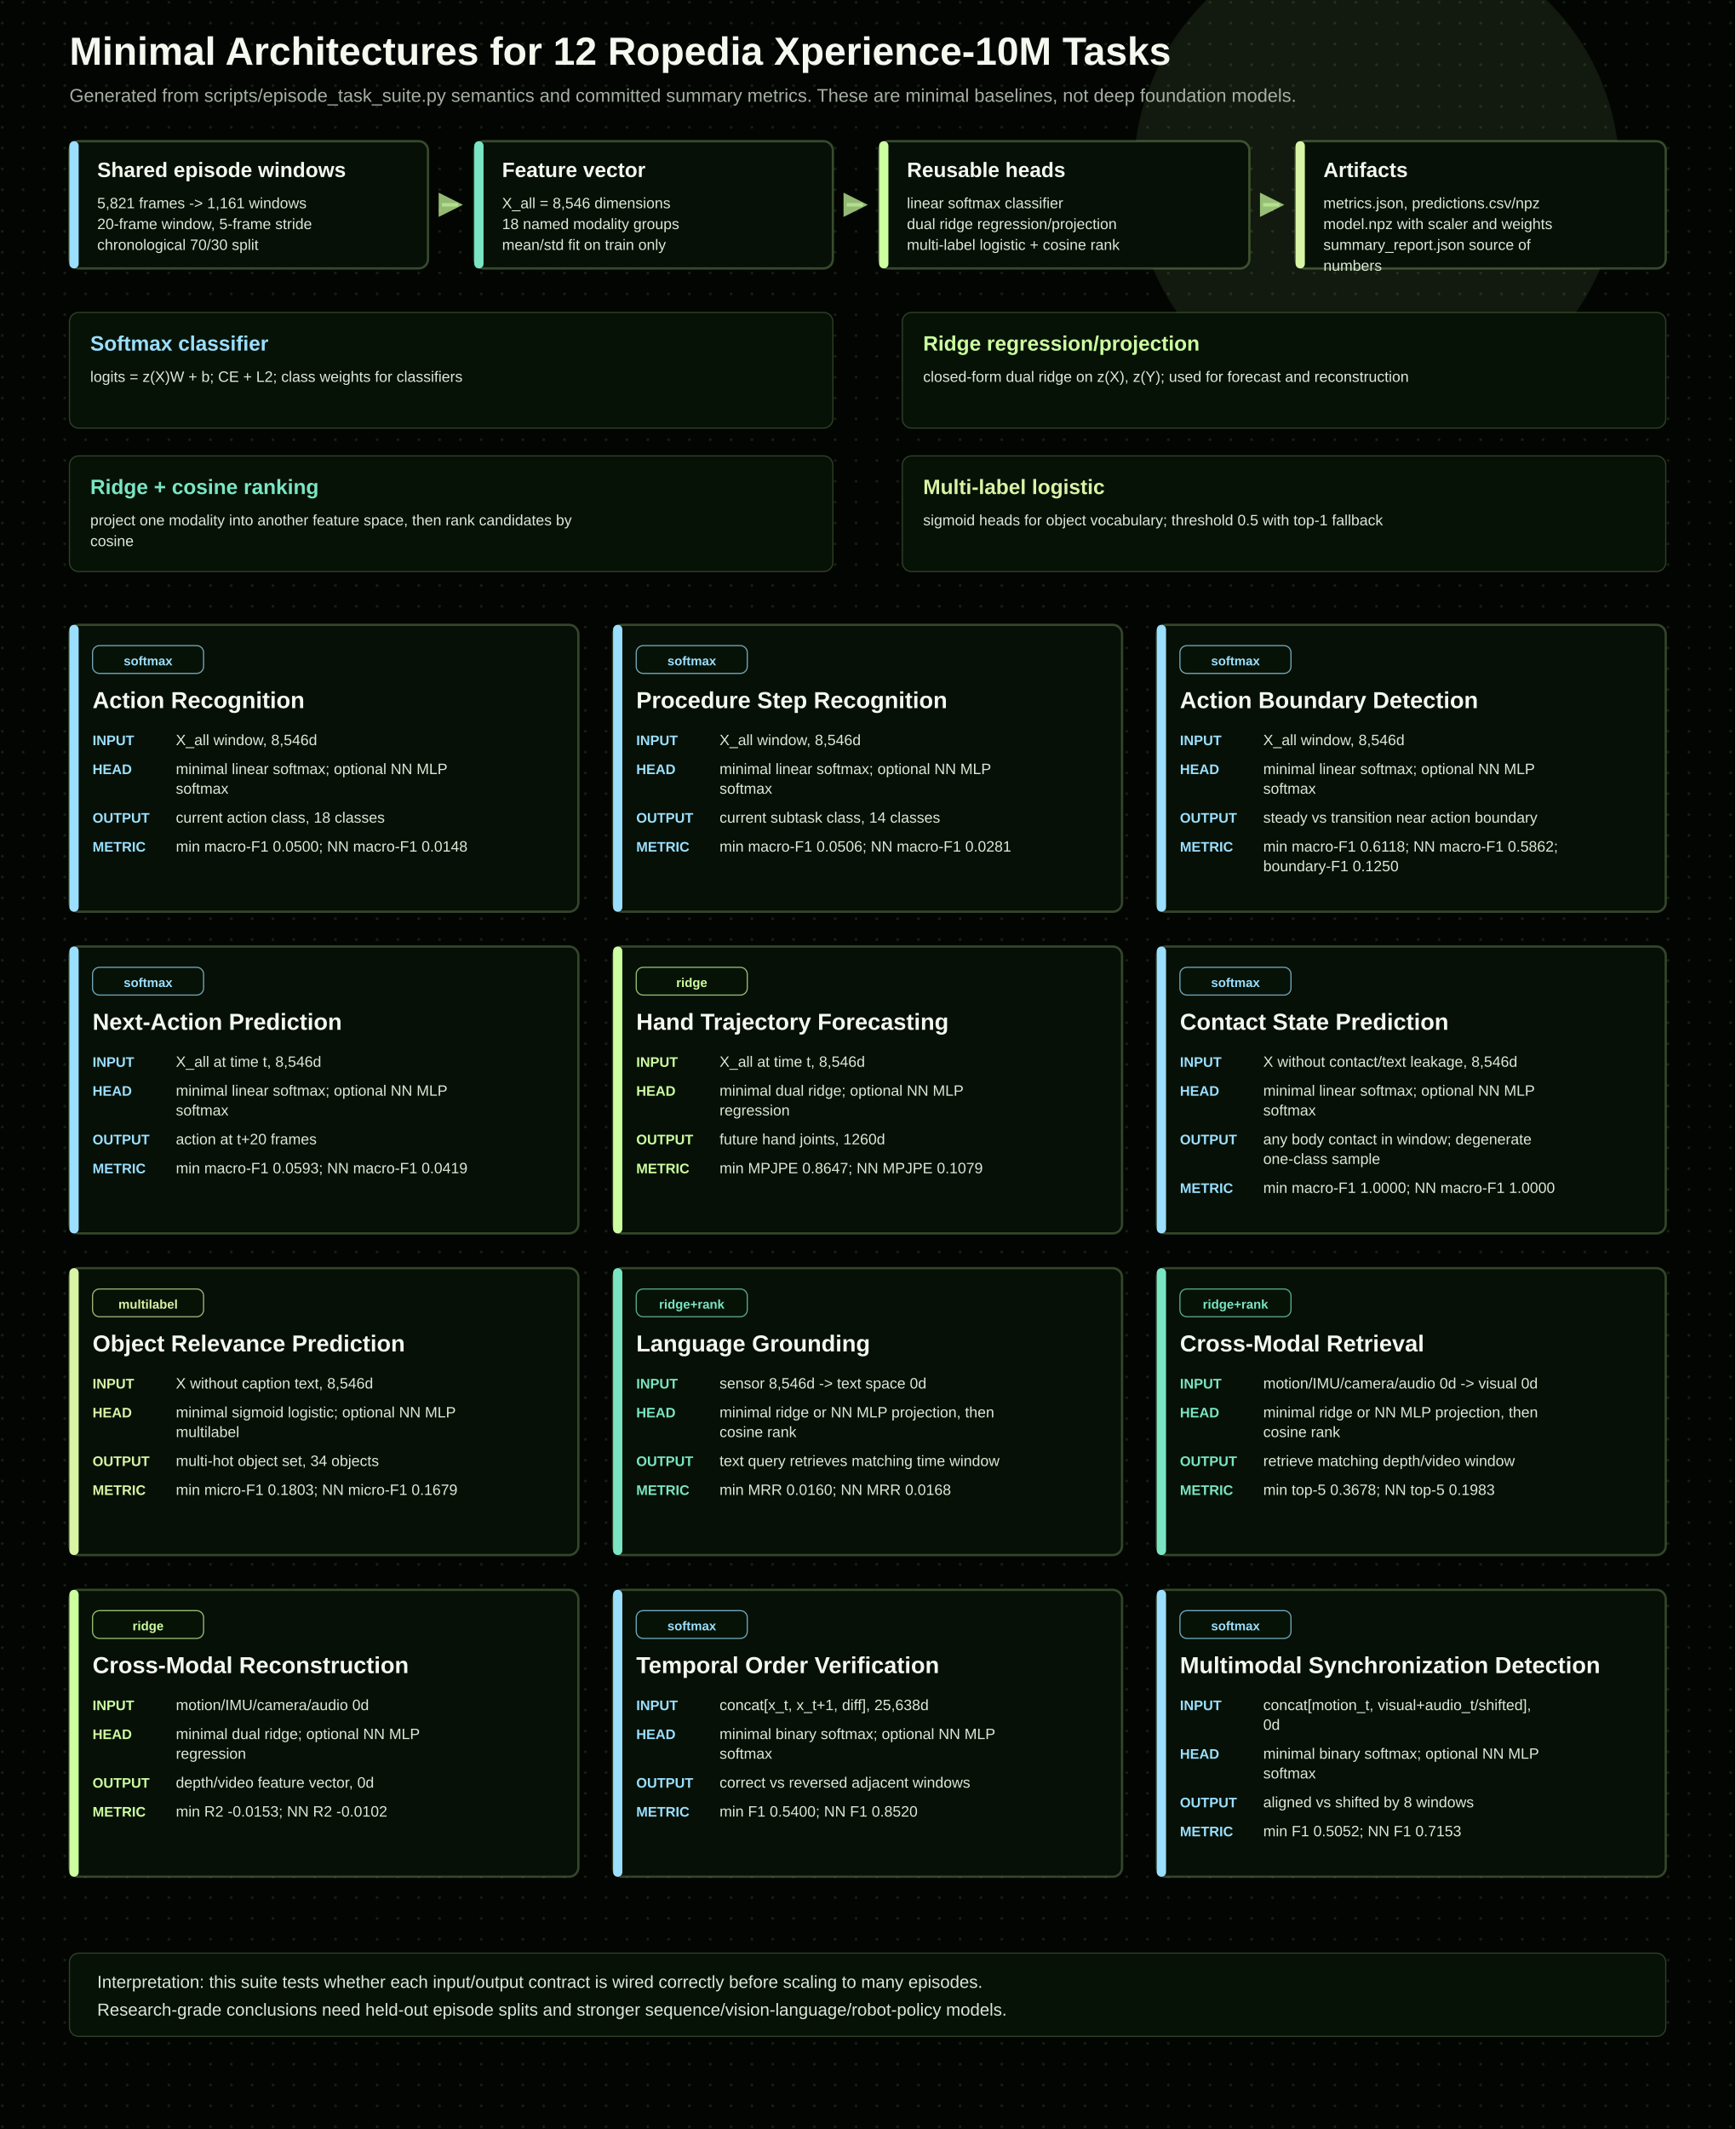
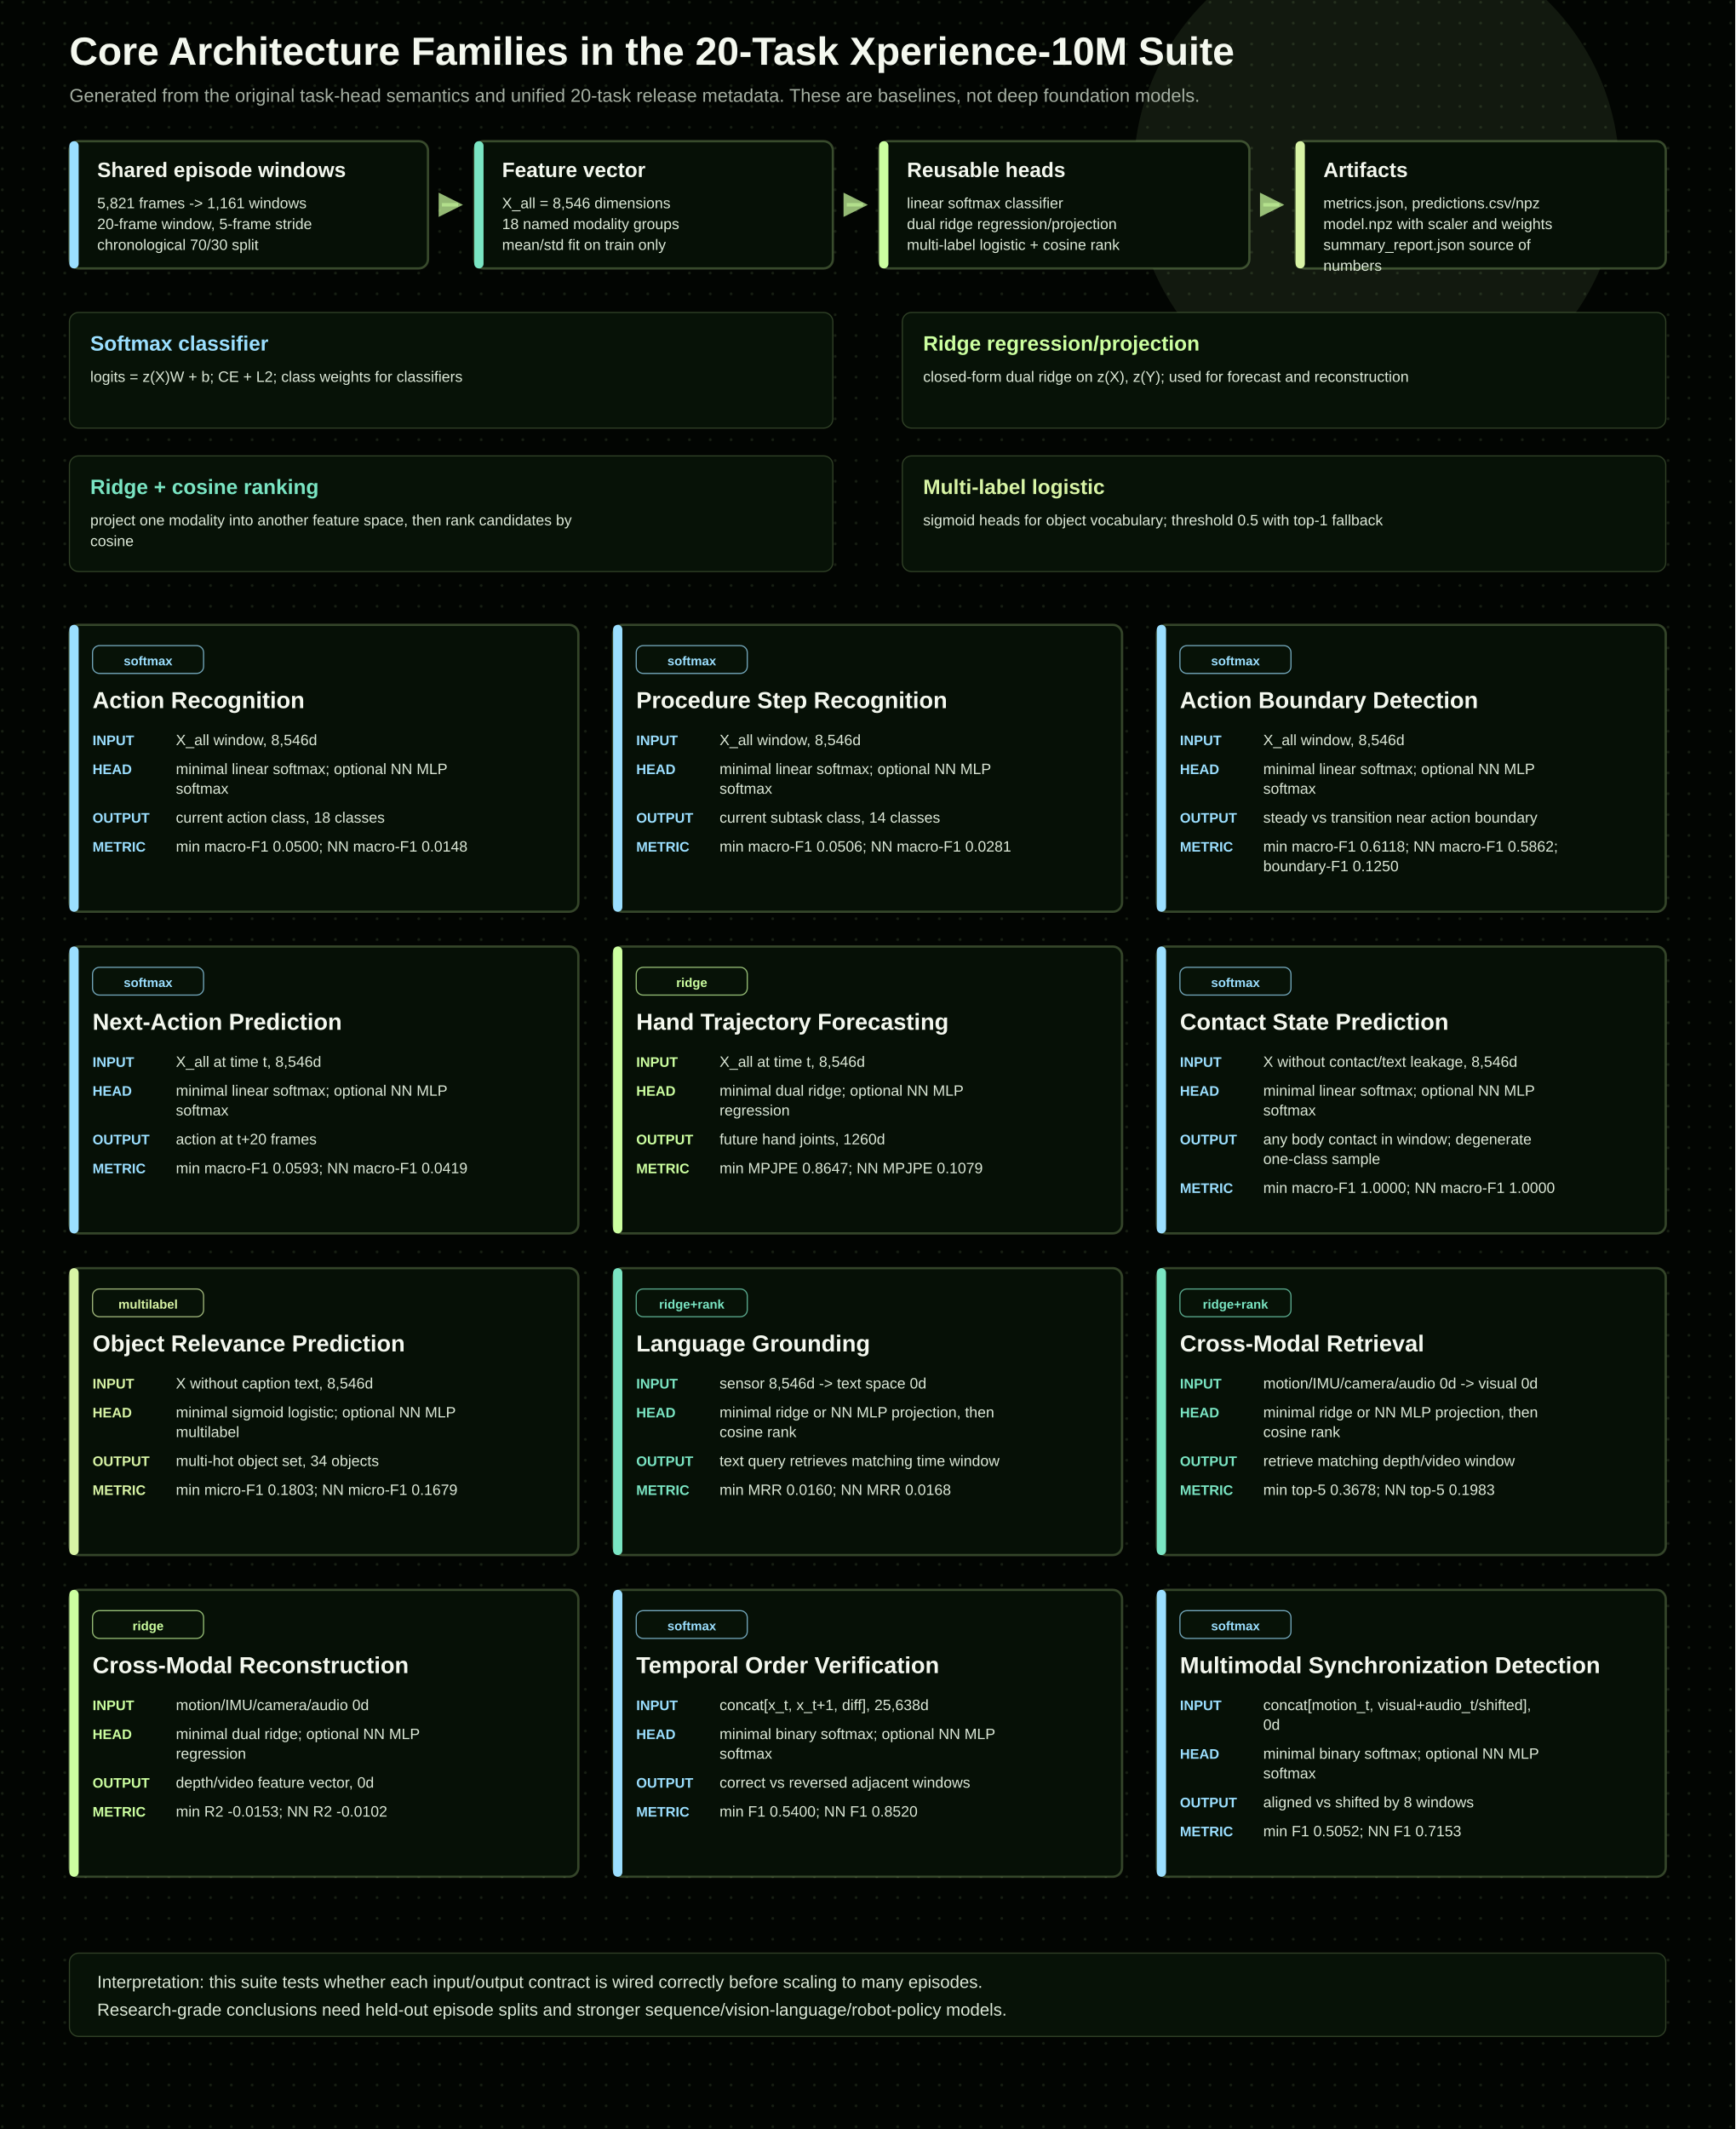
<svg xmlns="http://www.w3.org/2000/svg" width="1500" height="1840" viewBox="0 0 1500 1840">
  <defs>
    <pattern id="dotgrid2" width="18" height="18" patternUnits="userSpaceOnUse">
      <circle cx="2" cy="2" r="1.2" fill="#ccffa0" opacity="0.18" />
    </pattern>
    <marker id="arrow2" viewBox="0 0 10 10" refX="8" refY="5" markerWidth="7" markerHeight="7" orient="auto-start-reverse">
      <path d="M 0 0 L 10 5 L 0 10 z" fill="#ccffa0" fill-opacity="0.72" />
    </marker>
  </defs>
  <rect width="100%" height="100%" fill="#020502" />
  <rect width="100%" height="100%" fill="url(#dotgrid2)" opacity="0.58" />
  <circle cx="1190" cy="150" r="210" fill="#ccffa0" opacity="0.08" />
-   <text x="60" y="56" font-family="Inter Tight, Arial, sans-serif" font-size="34" font-weight="800" fill="#f4f8ef">Minimal Architectures for 12 Ropedia Xperience-10M Tasks</text>
-   <text x="60" y="88" font-family="Space Grotesk, Arial, sans-serif" font-size="16" fill="#a5afa2">Generated from scripts/episode_task_suite.py semantics and committed summary metrics. These are minimal baselines, not deep foundation models.</text>
+   <text x="60" y="56" font-family="Inter Tight, Arial, sans-serif" font-size="34" font-weight="800" fill="#f4f8ef">Core Architecture Families in the 20-Task Xperience-10M Suite</text>
+   <text x="60" y="88" font-family="Space Grotesk, Arial, sans-serif" font-size="16" fill="#a5afa2">Generated from the original task-head semantics and unified 20-task release metadata. These are baselines, not deep foundation models.</text>
  <line x1="382" y1="177" x2="396" y2="177" stroke="#ccffa0" stroke-opacity="0.54" stroke-width="3" marker-end="url(#arrow2)" />
  <line x1="732" y1="177" x2="746" y2="177" stroke="#ccffa0" stroke-opacity="0.54" stroke-width="3" marker-end="url(#arrow2)" />
  <line x1="1092" y1="177" x2="1106" y2="177" stroke="#ccffa0" stroke-opacity="0.54" stroke-width="3" marker-end="url(#arrow2)" />
  <rect x="60" y="122" width="310" height="110" rx="8" fill="#061006" stroke="#ccffa0" stroke-opacity="0.26" stroke-width="2" />
  <rect x="60" y="122" width="8" height="110" rx="4" fill="#9bdfff" />
  <text x="84" y="153" font-family="Inter Tight, Arial, sans-serif" font-size="18" font-weight="800" fill="#f4f8ef">Shared episode windows</text>
  <text x="84" y="180" font-family="Space Grotesk, Arial, sans-serif" font-size="13" font-weight="500" fill="#dce8d7">5,821 frames -&gt; 1,161 windows</text>
  <text x="84" y="198" font-family="Space Grotesk, Arial, sans-serif" font-size="13" font-weight="500" fill="#dce8d7">20-frame window, 5-frame stride</text>
  <text x="84" y="216" font-family="Space Grotesk, Arial, sans-serif" font-size="13" font-weight="500" fill="#dce8d7">chronological 70/30 split</text>
  <rect x="410" y="122" width="310" height="110" rx="8" fill="#061006" stroke="#ccffa0" stroke-opacity="0.26" stroke-width="2" />
  <rect x="410" y="122" width="8" height="110" rx="4" fill="#7ae5c3" />
  <text x="434" y="153" font-family="Inter Tight, Arial, sans-serif" font-size="18" font-weight="800" fill="#f4f8ef">Feature vector</text>
  <text x="434" y="180" font-family="Space Grotesk, Arial, sans-serif" font-size="13" font-weight="500" fill="#dce8d7">X_all = 8,546 dimensions</text>
  <text x="434" y="198" font-family="Space Grotesk, Arial, sans-serif" font-size="13" font-weight="500" fill="#dce8d7">18 named modality groups</text>
  <text x="434" y="216" font-family="Space Grotesk, Arial, sans-serif" font-size="13" font-weight="500" fill="#dce8d7">mean/std fit on train only</text>
  <rect x="760" y="122" width="320" height="110" rx="8" fill="#061006" stroke="#ccffa0" stroke-opacity="0.26" stroke-width="2" />
  <rect x="760" y="122" width="8" height="110" rx="4" fill="#ccffa0" />
  <text x="784" y="153" font-family="Inter Tight, Arial, sans-serif" font-size="18" font-weight="800" fill="#f4f8ef">Reusable heads</text>
  <text x="784" y="180" font-family="Space Grotesk, Arial, sans-serif" font-size="13" font-weight="500" fill="#dce8d7">linear softmax classifier</text>
  <text x="784" y="198" font-family="Space Grotesk, Arial, sans-serif" font-size="13" font-weight="500" fill="#dce8d7">dual ridge regression/projection</text>
  <text x="784" y="216" font-family="Space Grotesk, Arial, sans-serif" font-size="13" font-weight="500" fill="#dce8d7">multi-label logistic + cosine rank</text>
  <rect x="1120" y="122" width="320" height="110" rx="8" fill="#061006" stroke="#ccffa0" stroke-opacity="0.26" stroke-width="2" />
  <rect x="1120" y="122" width="8" height="110" rx="4" fill="#d8f4a5" />
  <text x="1144" y="153" font-family="Inter Tight, Arial, sans-serif" font-size="18" font-weight="800" fill="#f4f8ef">Artifacts</text>
  <text x="1144" y="180" font-family="Space Grotesk, Arial, sans-serif" font-size="13" font-weight="500" fill="#dce8d7">metrics.json, predictions.csv/npz</text>
  <text x="1144" y="198" font-family="Space Grotesk, Arial, sans-serif" font-size="13" font-weight="500" fill="#dce8d7">model.npz with scaler and weights</text>
  <text x="1144" y="216" font-family="Space Grotesk, Arial, sans-serif" font-size="13" font-weight="500" fill="#dce8d7">summary_report.json source of</text>
  <text x="1144" y="234" font-family="Space Grotesk, Arial, sans-serif" font-size="13" font-weight="500" fill="#dce8d7">numbers</text>
  <rect x="60" y="270" width="660" height="100" rx="8" fill="#071207" stroke="#ccffa0" stroke-opacity="0.22" />
  <text x="78" y="303" font-family="Inter Tight, Arial, sans-serif" font-size="18" font-weight="800" fill="#9bdfff">Softmax classifier</text>
  <text x="78" y="330" font-family="Space Grotesk, Arial, sans-serif" font-size="13" font-weight="500" fill="#dce8d7">logits = z(X)W + b; CE + L2; class weights for classifiers</text>
  <rect x="780" y="270" width="660" height="100" rx="8" fill="#071207" stroke="#ccffa0" stroke-opacity="0.22" />
  <text x="798" y="303" font-family="Inter Tight, Arial, sans-serif" font-size="18" font-weight="800" fill="#ccffa0">Ridge regression/projection</text>
  <text x="798" y="330" font-family="Space Grotesk, Arial, sans-serif" font-size="13" font-weight="500" fill="#dce8d7">closed-form dual ridge on z(X), z(Y); used for forecast and reconstruction</text>
  <rect x="60" y="394" width="660" height="100" rx="8" fill="#071207" stroke="#ccffa0" stroke-opacity="0.22" />
  <text x="78" y="427" font-family="Inter Tight, Arial, sans-serif" font-size="18" font-weight="800" fill="#7ae5c3">Ridge + cosine ranking</text>
  <text x="78" y="454" font-family="Space Grotesk, Arial, sans-serif" font-size="13" font-weight="500" fill="#dce8d7">project one modality into another feature space, then rank candidates by</text>
  <text x="78" y="472" font-family="Space Grotesk, Arial, sans-serif" font-size="13" font-weight="500" fill="#dce8d7">cosine</text>
  <rect x="780" y="394" width="660" height="100" rx="8" fill="#071207" stroke="#ccffa0" stroke-opacity="0.22" />
  <text x="798" y="427" font-family="Inter Tight, Arial, sans-serif" font-size="18" font-weight="800" fill="#d8f4a5">Multi-label logistic</text>
  <text x="798" y="454" font-family="Space Grotesk, Arial, sans-serif" font-size="13" font-weight="500" fill="#dce8d7">sigmoid heads for object vocabulary; threshold 0.5 with top-1 fallback</text>
  <rect x="60" y="540" width="440" height="248" rx="8" fill="#061006" stroke="#ccffa0" stroke-opacity="0.24" stroke-width="2" />
  <rect x="60" y="540" width="8" height="248" rx="4" fill="#9bdfff" />
  <rect x="80" y="558" width="96" height="24" rx="6" fill="#071207" stroke="#9bdfff" stroke-opacity="0.72" />
  <text x="128" y="575" text-anchor="middle" font-family="Space Grotesk, Arial, sans-serif" font-size="11" font-weight="800" fill="#9bdfff">softmax</text>
  <text x="80" y="612" font-family="Inter Tight, Arial, sans-serif" font-size="20" font-weight="800" fill="#f4f8ef">Action Recognition</text>
  <text x="80" y="644" font-family="Space Grotesk, Arial, sans-serif" font-size="12" font-weight="800" fill="#9bdfff">INPUT</text>
  <text x="152" y="644" font-family="Space Grotesk, Arial, sans-serif" font-size="13" font-weight="500" fill="#dce8d7">X_all window, 8,546d</text>
  <text x="80" y="669" font-family="Space Grotesk, Arial, sans-serif" font-size="12" font-weight="800" fill="#9bdfff">HEAD</text>
  <text x="152" y="669" font-family="Space Grotesk, Arial, sans-serif" font-size="13" font-weight="500" fill="#dce8d7">minimal linear softmax; optional NN MLP</text>
  <text x="152" y="686" font-family="Space Grotesk, Arial, sans-serif" font-size="13" font-weight="500" fill="#dce8d7">softmax</text>
  <text x="80" y="711" font-family="Space Grotesk, Arial, sans-serif" font-size="12" font-weight="800" fill="#9bdfff">OUTPUT</text>
  <text x="152" y="711" font-family="Space Grotesk, Arial, sans-serif" font-size="13" font-weight="500" fill="#dce8d7">current action class, 18 classes</text>
  <text x="80" y="736" font-family="Space Grotesk, Arial, sans-serif" font-size="12" font-weight="800" fill="#9bdfff">METRIC</text>
  <text x="152" y="736" font-family="Space Grotesk, Arial, sans-serif" font-size="13" font-weight="500" fill="#dce8d7">min macro-F1 0.0500; NN macro-F1 0.0148</text>
  <rect x="530" y="540" width="440" height="248" rx="8" fill="#061006" stroke="#ccffa0" stroke-opacity="0.24" stroke-width="2" />
  <rect x="530" y="540" width="8" height="248" rx="4" fill="#9bdfff" />
  <rect x="550" y="558" width="96" height="24" rx="6" fill="#071207" stroke="#9bdfff" stroke-opacity="0.72" />
  <text x="598" y="575" text-anchor="middle" font-family="Space Grotesk, Arial, sans-serif" font-size="11" font-weight="800" fill="#9bdfff">softmax</text>
  <text x="550" y="612" font-family="Inter Tight, Arial, sans-serif" font-size="20" font-weight="800" fill="#f4f8ef">Procedure Step Recognition</text>
  <text x="550" y="644" font-family="Space Grotesk, Arial, sans-serif" font-size="12" font-weight="800" fill="#9bdfff">INPUT</text>
  <text x="622" y="644" font-family="Space Grotesk, Arial, sans-serif" font-size="13" font-weight="500" fill="#dce8d7">X_all window, 8,546d</text>
  <text x="550" y="669" font-family="Space Grotesk, Arial, sans-serif" font-size="12" font-weight="800" fill="#9bdfff">HEAD</text>
  <text x="622" y="669" font-family="Space Grotesk, Arial, sans-serif" font-size="13" font-weight="500" fill="#dce8d7">minimal linear softmax; optional NN MLP</text>
  <text x="622" y="686" font-family="Space Grotesk, Arial, sans-serif" font-size="13" font-weight="500" fill="#dce8d7">softmax</text>
  <text x="550" y="711" font-family="Space Grotesk, Arial, sans-serif" font-size="12" font-weight="800" fill="#9bdfff">OUTPUT</text>
  <text x="622" y="711" font-family="Space Grotesk, Arial, sans-serif" font-size="13" font-weight="500" fill="#dce8d7">current subtask class, 14 classes</text>
  <text x="550" y="736" font-family="Space Grotesk, Arial, sans-serif" font-size="12" font-weight="800" fill="#9bdfff">METRIC</text>
  <text x="622" y="736" font-family="Space Grotesk, Arial, sans-serif" font-size="13" font-weight="500" fill="#dce8d7">min macro-F1 0.0506; NN macro-F1 0.0281</text>
  <rect x="1000" y="540" width="440" height="248" rx="8" fill="#061006" stroke="#ccffa0" stroke-opacity="0.24" stroke-width="2" />
  <rect x="1000" y="540" width="8" height="248" rx="4" fill="#9bdfff" />
  <rect x="1020" y="558" width="96" height="24" rx="6" fill="#071207" stroke="#9bdfff" stroke-opacity="0.72" />
  <text x="1068" y="575" text-anchor="middle" font-family="Space Grotesk, Arial, sans-serif" font-size="11" font-weight="800" fill="#9bdfff">softmax</text>
  <text x="1020" y="612" font-family="Inter Tight, Arial, sans-serif" font-size="20" font-weight="800" fill="#f4f8ef">Action Boundary Detection</text>
  <text x="1020" y="644" font-family="Space Grotesk, Arial, sans-serif" font-size="12" font-weight="800" fill="#9bdfff">INPUT</text>
  <text x="1092" y="644" font-family="Space Grotesk, Arial, sans-serif" font-size="13" font-weight="500" fill="#dce8d7">X_all window, 8,546d</text>
  <text x="1020" y="669" font-family="Space Grotesk, Arial, sans-serif" font-size="12" font-weight="800" fill="#9bdfff">HEAD</text>
  <text x="1092" y="669" font-family="Space Grotesk, Arial, sans-serif" font-size="13" font-weight="500" fill="#dce8d7">minimal linear softmax; optional NN MLP</text>
  <text x="1092" y="686" font-family="Space Grotesk, Arial, sans-serif" font-size="13" font-weight="500" fill="#dce8d7">softmax</text>
  <text x="1020" y="711" font-family="Space Grotesk, Arial, sans-serif" font-size="12" font-weight="800" fill="#9bdfff">OUTPUT</text>
  <text x="1092" y="711" font-family="Space Grotesk, Arial, sans-serif" font-size="13" font-weight="500" fill="#dce8d7">steady vs transition near action boundary</text>
  <text x="1020" y="736" font-family="Space Grotesk, Arial, sans-serif" font-size="12" font-weight="800" fill="#9bdfff">METRIC</text>
  <text x="1092" y="736" font-family="Space Grotesk, Arial, sans-serif" font-size="13" font-weight="500" fill="#dce8d7">min macro-F1 0.6118; NN macro-F1 0.5862;</text>
  <text x="1092" y="753" font-family="Space Grotesk, Arial, sans-serif" font-size="13" font-weight="500" fill="#dce8d7">boundary-F1 0.1250</text>
  <rect x="60" y="818" width="440" height="248" rx="8" fill="#061006" stroke="#ccffa0" stroke-opacity="0.24" stroke-width="2" />
  <rect x="60" y="818" width="8" height="248" rx="4" fill="#9bdfff" />
  <rect x="80" y="836" width="96" height="24" rx="6" fill="#071207" stroke="#9bdfff" stroke-opacity="0.72" />
  <text x="128" y="853" text-anchor="middle" font-family="Space Grotesk, Arial, sans-serif" font-size="11" font-weight="800" fill="#9bdfff">softmax</text>
  <text x="80" y="890" font-family="Inter Tight, Arial, sans-serif" font-size="20" font-weight="800" fill="#f4f8ef">Next-Action Prediction</text>
  <text x="80" y="922" font-family="Space Grotesk, Arial, sans-serif" font-size="12" font-weight="800" fill="#9bdfff">INPUT</text>
  <text x="152" y="922" font-family="Space Grotesk, Arial, sans-serif" font-size="13" font-weight="500" fill="#dce8d7">X_all at time t, 8,546d</text>
  <text x="80" y="947" font-family="Space Grotesk, Arial, sans-serif" font-size="12" font-weight="800" fill="#9bdfff">HEAD</text>
  <text x="152" y="947" font-family="Space Grotesk, Arial, sans-serif" font-size="13" font-weight="500" fill="#dce8d7">minimal linear softmax; optional NN MLP</text>
  <text x="152" y="964" font-family="Space Grotesk, Arial, sans-serif" font-size="13" font-weight="500" fill="#dce8d7">softmax</text>
  <text x="80" y="989" font-family="Space Grotesk, Arial, sans-serif" font-size="12" font-weight="800" fill="#9bdfff">OUTPUT</text>
  <text x="152" y="989" font-family="Space Grotesk, Arial, sans-serif" font-size="13" font-weight="500" fill="#dce8d7">action at t+20 frames</text>
  <text x="80" y="1014" font-family="Space Grotesk, Arial, sans-serif" font-size="12" font-weight="800" fill="#9bdfff">METRIC</text>
  <text x="152" y="1014" font-family="Space Grotesk, Arial, sans-serif" font-size="13" font-weight="500" fill="#dce8d7">min macro-F1 0.0593; NN macro-F1 0.0419</text>
  <rect x="530" y="818" width="440" height="248" rx="8" fill="#061006" stroke="#ccffa0" stroke-opacity="0.24" stroke-width="2" />
  <rect x="530" y="818" width="8" height="248" rx="4" fill="#ccffa0" />
  <rect x="550" y="836" width="96" height="24" rx="6" fill="#071207" stroke="#ccffa0" stroke-opacity="0.72" />
  <text x="598" y="853" text-anchor="middle" font-family="Space Grotesk, Arial, sans-serif" font-size="11" font-weight="800" fill="#ccffa0">ridge</text>
  <text x="550" y="890" font-family="Inter Tight, Arial, sans-serif" font-size="20" font-weight="800" fill="#f4f8ef">Hand Trajectory Forecasting</text>
  <text x="550" y="922" font-family="Space Grotesk, Arial, sans-serif" font-size="12" font-weight="800" fill="#ccffa0">INPUT</text>
  <text x="622" y="922" font-family="Space Grotesk, Arial, sans-serif" font-size="13" font-weight="500" fill="#dce8d7">X_all at time t, 8,546d</text>
  <text x="550" y="947" font-family="Space Grotesk, Arial, sans-serif" font-size="12" font-weight="800" fill="#ccffa0">HEAD</text>
  <text x="622" y="947" font-family="Space Grotesk, Arial, sans-serif" font-size="13" font-weight="500" fill="#dce8d7">minimal dual ridge; optional NN MLP</text>
  <text x="622" y="964" font-family="Space Grotesk, Arial, sans-serif" font-size="13" font-weight="500" fill="#dce8d7">regression</text>
  <text x="550" y="989" font-family="Space Grotesk, Arial, sans-serif" font-size="12" font-weight="800" fill="#ccffa0">OUTPUT</text>
  <text x="622" y="989" font-family="Space Grotesk, Arial, sans-serif" font-size="13" font-weight="500" fill="#dce8d7">future hand joints, 1260d</text>
  <text x="550" y="1014" font-family="Space Grotesk, Arial, sans-serif" font-size="12" font-weight="800" fill="#ccffa0">METRIC</text>
  <text x="622" y="1014" font-family="Space Grotesk, Arial, sans-serif" font-size="13" font-weight="500" fill="#dce8d7">min MPJPE 0.8647; NN MPJPE 0.1079</text>
  <rect x="1000" y="818" width="440" height="248" rx="8" fill="#061006" stroke="#ccffa0" stroke-opacity="0.24" stroke-width="2" />
  <rect x="1000" y="818" width="8" height="248" rx="4" fill="#9bdfff" />
  <rect x="1020" y="836" width="96" height="24" rx="6" fill="#071207" stroke="#9bdfff" stroke-opacity="0.72" />
  <text x="1068" y="853" text-anchor="middle" font-family="Space Grotesk, Arial, sans-serif" font-size="11" font-weight="800" fill="#9bdfff">softmax</text>
  <text x="1020" y="890" font-family="Inter Tight, Arial, sans-serif" font-size="20" font-weight="800" fill="#f4f8ef">Contact State Prediction</text>
  <text x="1020" y="922" font-family="Space Grotesk, Arial, sans-serif" font-size="12" font-weight="800" fill="#9bdfff">INPUT</text>
  <text x="1092" y="922" font-family="Space Grotesk, Arial, sans-serif" font-size="13" font-weight="500" fill="#dce8d7">X without contact/text leakage, 8,546d</text>
  <text x="1020" y="947" font-family="Space Grotesk, Arial, sans-serif" font-size="12" font-weight="800" fill="#9bdfff">HEAD</text>
  <text x="1092" y="947" font-family="Space Grotesk, Arial, sans-serif" font-size="13" font-weight="500" fill="#dce8d7">minimal linear softmax; optional NN MLP</text>
  <text x="1092" y="964" font-family="Space Grotesk, Arial, sans-serif" font-size="13" font-weight="500" fill="#dce8d7">softmax</text>
  <text x="1020" y="989" font-family="Space Grotesk, Arial, sans-serif" font-size="12" font-weight="800" fill="#9bdfff">OUTPUT</text>
  <text x="1092" y="989" font-family="Space Grotesk, Arial, sans-serif" font-size="13" font-weight="500" fill="#dce8d7">any body contact in window; degenerate</text>
  <text x="1092" y="1006" font-family="Space Grotesk, Arial, sans-serif" font-size="13" font-weight="500" fill="#dce8d7">one-class sample</text>
  <text x="1020" y="1031" font-family="Space Grotesk, Arial, sans-serif" font-size="12" font-weight="800" fill="#9bdfff">METRIC</text>
  <text x="1092" y="1031" font-family="Space Grotesk, Arial, sans-serif" font-size="13" font-weight="500" fill="#dce8d7">min macro-F1 1.0000; NN macro-F1 1.0000</text>
  <rect x="60" y="1096" width="440" height="248" rx="8" fill="#061006" stroke="#ccffa0" stroke-opacity="0.24" stroke-width="2" />
  <rect x="60" y="1096" width="8" height="248" rx="4" fill="#d8f4a5" />
  <rect x="80" y="1114" width="96" height="24" rx="6" fill="#071207" stroke="#d8f4a5" stroke-opacity="0.72" />
  <text x="128" y="1131" text-anchor="middle" font-family="Space Grotesk, Arial, sans-serif" font-size="11" font-weight="800" fill="#d8f4a5">multilabel</text>
  <text x="80" y="1168" font-family="Inter Tight, Arial, sans-serif" font-size="20" font-weight="800" fill="#f4f8ef">Object Relevance Prediction</text>
  <text x="80" y="1200" font-family="Space Grotesk, Arial, sans-serif" font-size="12" font-weight="800" fill="#d8f4a5">INPUT</text>
  <text x="152" y="1200" font-family="Space Grotesk, Arial, sans-serif" font-size="13" font-weight="500" fill="#dce8d7">X without caption text, 8,546d</text>
  <text x="80" y="1225" font-family="Space Grotesk, Arial, sans-serif" font-size="12" font-weight="800" fill="#d8f4a5">HEAD</text>
  <text x="152" y="1225" font-family="Space Grotesk, Arial, sans-serif" font-size="13" font-weight="500" fill="#dce8d7">minimal sigmoid logistic; optional NN MLP</text>
  <text x="152" y="1242" font-family="Space Grotesk, Arial, sans-serif" font-size="13" font-weight="500" fill="#dce8d7">multilabel</text>
  <text x="80" y="1267" font-family="Space Grotesk, Arial, sans-serif" font-size="12" font-weight="800" fill="#d8f4a5">OUTPUT</text>
  <text x="152" y="1267" font-family="Space Grotesk, Arial, sans-serif" font-size="13" font-weight="500" fill="#dce8d7">multi-hot object set, 34 objects</text>
  <text x="80" y="1292" font-family="Space Grotesk, Arial, sans-serif" font-size="12" font-weight="800" fill="#d8f4a5">METRIC</text>
  <text x="152" y="1292" font-family="Space Grotesk, Arial, sans-serif" font-size="13" font-weight="500" fill="#dce8d7">min micro-F1 0.1803; NN micro-F1 0.1679</text>
  <rect x="530" y="1096" width="440" height="248" rx="8" fill="#061006" stroke="#ccffa0" stroke-opacity="0.24" stroke-width="2" />
  <rect x="530" y="1096" width="8" height="248" rx="4" fill="#7ae5c3" />
  <rect x="550" y="1114" width="96" height="24" rx="6" fill="#071207" stroke="#7ae5c3" stroke-opacity="0.72" />
  <text x="598" y="1131" text-anchor="middle" font-family="Space Grotesk, Arial, sans-serif" font-size="11" font-weight="800" fill="#7ae5c3">ridge+rank</text>
  <text x="550" y="1168" font-family="Inter Tight, Arial, sans-serif" font-size="20" font-weight="800" fill="#f4f8ef">Language Grounding</text>
  <text x="550" y="1200" font-family="Space Grotesk, Arial, sans-serif" font-size="12" font-weight="800" fill="#7ae5c3">INPUT</text>
  <text x="622" y="1200" font-family="Space Grotesk, Arial, sans-serif" font-size="13" font-weight="500" fill="#dce8d7">sensor 8,546d -&gt; text space 0d</text>
  <text x="550" y="1225" font-family="Space Grotesk, Arial, sans-serif" font-size="12" font-weight="800" fill="#7ae5c3">HEAD</text>
  <text x="622" y="1225" font-family="Space Grotesk, Arial, sans-serif" font-size="13" font-weight="500" fill="#dce8d7">minimal ridge or NN MLP projection, then</text>
  <text x="622" y="1242" font-family="Space Grotesk, Arial, sans-serif" font-size="13" font-weight="500" fill="#dce8d7">cosine rank</text>
  <text x="550" y="1267" font-family="Space Grotesk, Arial, sans-serif" font-size="12" font-weight="800" fill="#7ae5c3">OUTPUT</text>
  <text x="622" y="1267" font-family="Space Grotesk, Arial, sans-serif" font-size="13" font-weight="500" fill="#dce8d7">text query retrieves matching time window</text>
  <text x="550" y="1292" font-family="Space Grotesk, Arial, sans-serif" font-size="12" font-weight="800" fill="#7ae5c3">METRIC</text>
  <text x="622" y="1292" font-family="Space Grotesk, Arial, sans-serif" font-size="13" font-weight="500" fill="#dce8d7">min MRR 0.0160; NN MRR 0.0168</text>
  <rect x="1000" y="1096" width="440" height="248" rx="8" fill="#061006" stroke="#ccffa0" stroke-opacity="0.24" stroke-width="2" />
  <rect x="1000" y="1096" width="8" height="248" rx="4" fill="#7ae5c3" />
  <rect x="1020" y="1114" width="96" height="24" rx="6" fill="#071207" stroke="#7ae5c3" stroke-opacity="0.72" />
  <text x="1068" y="1131" text-anchor="middle" font-family="Space Grotesk, Arial, sans-serif" font-size="11" font-weight="800" fill="#7ae5c3">ridge+rank</text>
  <text x="1020" y="1168" font-family="Inter Tight, Arial, sans-serif" font-size="20" font-weight="800" fill="#f4f8ef">Cross-Modal Retrieval</text>
  <text x="1020" y="1200" font-family="Space Grotesk, Arial, sans-serif" font-size="12" font-weight="800" fill="#7ae5c3">INPUT</text>
  <text x="1092" y="1200" font-family="Space Grotesk, Arial, sans-serif" font-size="13" font-weight="500" fill="#dce8d7">motion/IMU/camera/audio 0d -&gt; visual 0d</text>
  <text x="1020" y="1225" font-family="Space Grotesk, Arial, sans-serif" font-size="12" font-weight="800" fill="#7ae5c3">HEAD</text>
  <text x="1092" y="1225" font-family="Space Grotesk, Arial, sans-serif" font-size="13" font-weight="500" fill="#dce8d7">minimal ridge or NN MLP projection, then</text>
  <text x="1092" y="1242" font-family="Space Grotesk, Arial, sans-serif" font-size="13" font-weight="500" fill="#dce8d7">cosine rank</text>
  <text x="1020" y="1267" font-family="Space Grotesk, Arial, sans-serif" font-size="12" font-weight="800" fill="#7ae5c3">OUTPUT</text>
  <text x="1092" y="1267" font-family="Space Grotesk, Arial, sans-serif" font-size="13" font-weight="500" fill="#dce8d7">retrieve matching depth/video window</text>
  <text x="1020" y="1292" font-family="Space Grotesk, Arial, sans-serif" font-size="12" font-weight="800" fill="#7ae5c3">METRIC</text>
  <text x="1092" y="1292" font-family="Space Grotesk, Arial, sans-serif" font-size="13" font-weight="500" fill="#dce8d7">min top-5 0.3678; NN top-5 0.1983</text>
  <rect x="60" y="1374" width="440" height="248" rx="8" fill="#061006" stroke="#ccffa0" stroke-opacity="0.24" stroke-width="2" />
  <rect x="60" y="1374" width="8" height="248" rx="4" fill="#ccffa0" />
  <rect x="80" y="1392" width="96" height="24" rx="6" fill="#071207" stroke="#ccffa0" stroke-opacity="0.72" />
  <text x="128" y="1409" text-anchor="middle" font-family="Space Grotesk, Arial, sans-serif" font-size="11" font-weight="800" fill="#ccffa0">ridge</text>
  <text x="80" y="1446" font-family="Inter Tight, Arial, sans-serif" font-size="20" font-weight="800" fill="#f4f8ef">Cross-Modal Reconstruction</text>
  <text x="80" y="1478" font-family="Space Grotesk, Arial, sans-serif" font-size="12" font-weight="800" fill="#ccffa0">INPUT</text>
  <text x="152" y="1478" font-family="Space Grotesk, Arial, sans-serif" font-size="13" font-weight="500" fill="#dce8d7">motion/IMU/camera/audio 0d</text>
  <text x="80" y="1503" font-family="Space Grotesk, Arial, sans-serif" font-size="12" font-weight="800" fill="#ccffa0">HEAD</text>
  <text x="152" y="1503" font-family="Space Grotesk, Arial, sans-serif" font-size="13" font-weight="500" fill="#dce8d7">minimal dual ridge; optional NN MLP</text>
  <text x="152" y="1520" font-family="Space Grotesk, Arial, sans-serif" font-size="13" font-weight="500" fill="#dce8d7">regression</text>
  <text x="80" y="1545" font-family="Space Grotesk, Arial, sans-serif" font-size="12" font-weight="800" fill="#ccffa0">OUTPUT</text>
  <text x="152" y="1545" font-family="Space Grotesk, Arial, sans-serif" font-size="13" font-weight="500" fill="#dce8d7">depth/video feature vector, 0d</text>
  <text x="80" y="1570" font-family="Space Grotesk, Arial, sans-serif" font-size="12" font-weight="800" fill="#ccffa0">METRIC</text>
  <text x="152" y="1570" font-family="Space Grotesk, Arial, sans-serif" font-size="13" font-weight="500" fill="#dce8d7">min R2 -0.0153; NN R2 -0.0102</text>
  <rect x="530" y="1374" width="440" height="248" rx="8" fill="#061006" stroke="#ccffa0" stroke-opacity="0.24" stroke-width="2" />
  <rect x="530" y="1374" width="8" height="248" rx="4" fill="#9bdfff" />
  <rect x="550" y="1392" width="96" height="24" rx="6" fill="#071207" stroke="#9bdfff" stroke-opacity="0.72" />
  <text x="598" y="1409" text-anchor="middle" font-family="Space Grotesk, Arial, sans-serif" font-size="11" font-weight="800" fill="#9bdfff">softmax</text>
  <text x="550" y="1446" font-family="Inter Tight, Arial, sans-serif" font-size="20" font-weight="800" fill="#f4f8ef">Temporal Order Verification</text>
  <text x="550" y="1478" font-family="Space Grotesk, Arial, sans-serif" font-size="12" font-weight="800" fill="#9bdfff">INPUT</text>
  <text x="622" y="1478" font-family="Space Grotesk, Arial, sans-serif" font-size="13" font-weight="500" fill="#dce8d7">concat[x_t, x_t+1, diff], 25,638d</text>
  <text x="550" y="1503" font-family="Space Grotesk, Arial, sans-serif" font-size="12" font-weight="800" fill="#9bdfff">HEAD</text>
  <text x="622" y="1503" font-family="Space Grotesk, Arial, sans-serif" font-size="13" font-weight="500" fill="#dce8d7">minimal binary softmax; optional NN MLP</text>
  <text x="622" y="1520" font-family="Space Grotesk, Arial, sans-serif" font-size="13" font-weight="500" fill="#dce8d7">softmax</text>
  <text x="550" y="1545" font-family="Space Grotesk, Arial, sans-serif" font-size="12" font-weight="800" fill="#9bdfff">OUTPUT</text>
  <text x="622" y="1545" font-family="Space Grotesk, Arial, sans-serif" font-size="13" font-weight="500" fill="#dce8d7">correct vs reversed adjacent windows</text>
  <text x="550" y="1570" font-family="Space Grotesk, Arial, sans-serif" font-size="12" font-weight="800" fill="#9bdfff">METRIC</text>
  <text x="622" y="1570" font-family="Space Grotesk, Arial, sans-serif" font-size="13" font-weight="500" fill="#dce8d7">min F1 0.5400; NN F1 0.8520</text>
  <rect x="1000" y="1374" width="440" height="248" rx="8" fill="#061006" stroke="#ccffa0" stroke-opacity="0.24" stroke-width="2" />
  <rect x="1000" y="1374" width="8" height="248" rx="4" fill="#9bdfff" />
  <rect x="1020" y="1392" width="96" height="24" rx="6" fill="#071207" stroke="#9bdfff" stroke-opacity="0.72" />
  <text x="1068" y="1409" text-anchor="middle" font-family="Space Grotesk, Arial, sans-serif" font-size="11" font-weight="800" fill="#9bdfff">softmax</text>
  <text x="1020" y="1446" font-family="Inter Tight, Arial, sans-serif" font-size="20" font-weight="800" fill="#f4f8ef">Multimodal Synchronization Detection</text>
  <text x="1020" y="1478" font-family="Space Grotesk, Arial, sans-serif" font-size="12" font-weight="800" fill="#9bdfff">INPUT</text>
  <text x="1092" y="1478" font-family="Space Grotesk, Arial, sans-serif" font-size="13" font-weight="500" fill="#dce8d7">concat[motion_t, visual+audio_t/shifted],</text>
  <text x="1092" y="1495" font-family="Space Grotesk, Arial, sans-serif" font-size="13" font-weight="500" fill="#dce8d7">0d</text>
  <text x="1020" y="1520" font-family="Space Grotesk, Arial, sans-serif" font-size="12" font-weight="800" fill="#9bdfff">HEAD</text>
  <text x="1092" y="1520" font-family="Space Grotesk, Arial, sans-serif" font-size="13" font-weight="500" fill="#dce8d7">minimal binary softmax; optional NN MLP</text>
  <text x="1092" y="1537" font-family="Space Grotesk, Arial, sans-serif" font-size="13" font-weight="500" fill="#dce8d7">softmax</text>
  <text x="1020" y="1562" font-family="Space Grotesk, Arial, sans-serif" font-size="12" font-weight="800" fill="#9bdfff">OUTPUT</text>
  <text x="1092" y="1562" font-family="Space Grotesk, Arial, sans-serif" font-size="13" font-weight="500" fill="#dce8d7">aligned vs shifted by 8 windows</text>
  <text x="1020" y="1587" font-family="Space Grotesk, Arial, sans-serif" font-size="12" font-weight="800" fill="#9bdfff">METRIC</text>
  <text x="1092" y="1587" font-family="Space Grotesk, Arial, sans-serif" font-size="13" font-weight="500" fill="#dce8d7">min F1 0.5052; NN F1 0.7153</text>
  <rect x="60" y="1688" width="1380" height="72" rx="8" fill="#071207" stroke="#ccffa0" stroke-opacity="0.22" />
  <text x="84" y="1718" font-family="Space Grotesk, Arial, sans-serif" font-size="15" fill="#dce8d7">Interpretation: this suite tests whether each input/output contract is wired correctly before scaling to many episodes.</text>
  <text x="84" y="1742" font-family="Space Grotesk, Arial, sans-serif" font-size="15" fill="#dce8d7">Research-grade conclusions need held-out episode splits and stronger sequence/vision-language/robot-policy models.</text>
</svg>
